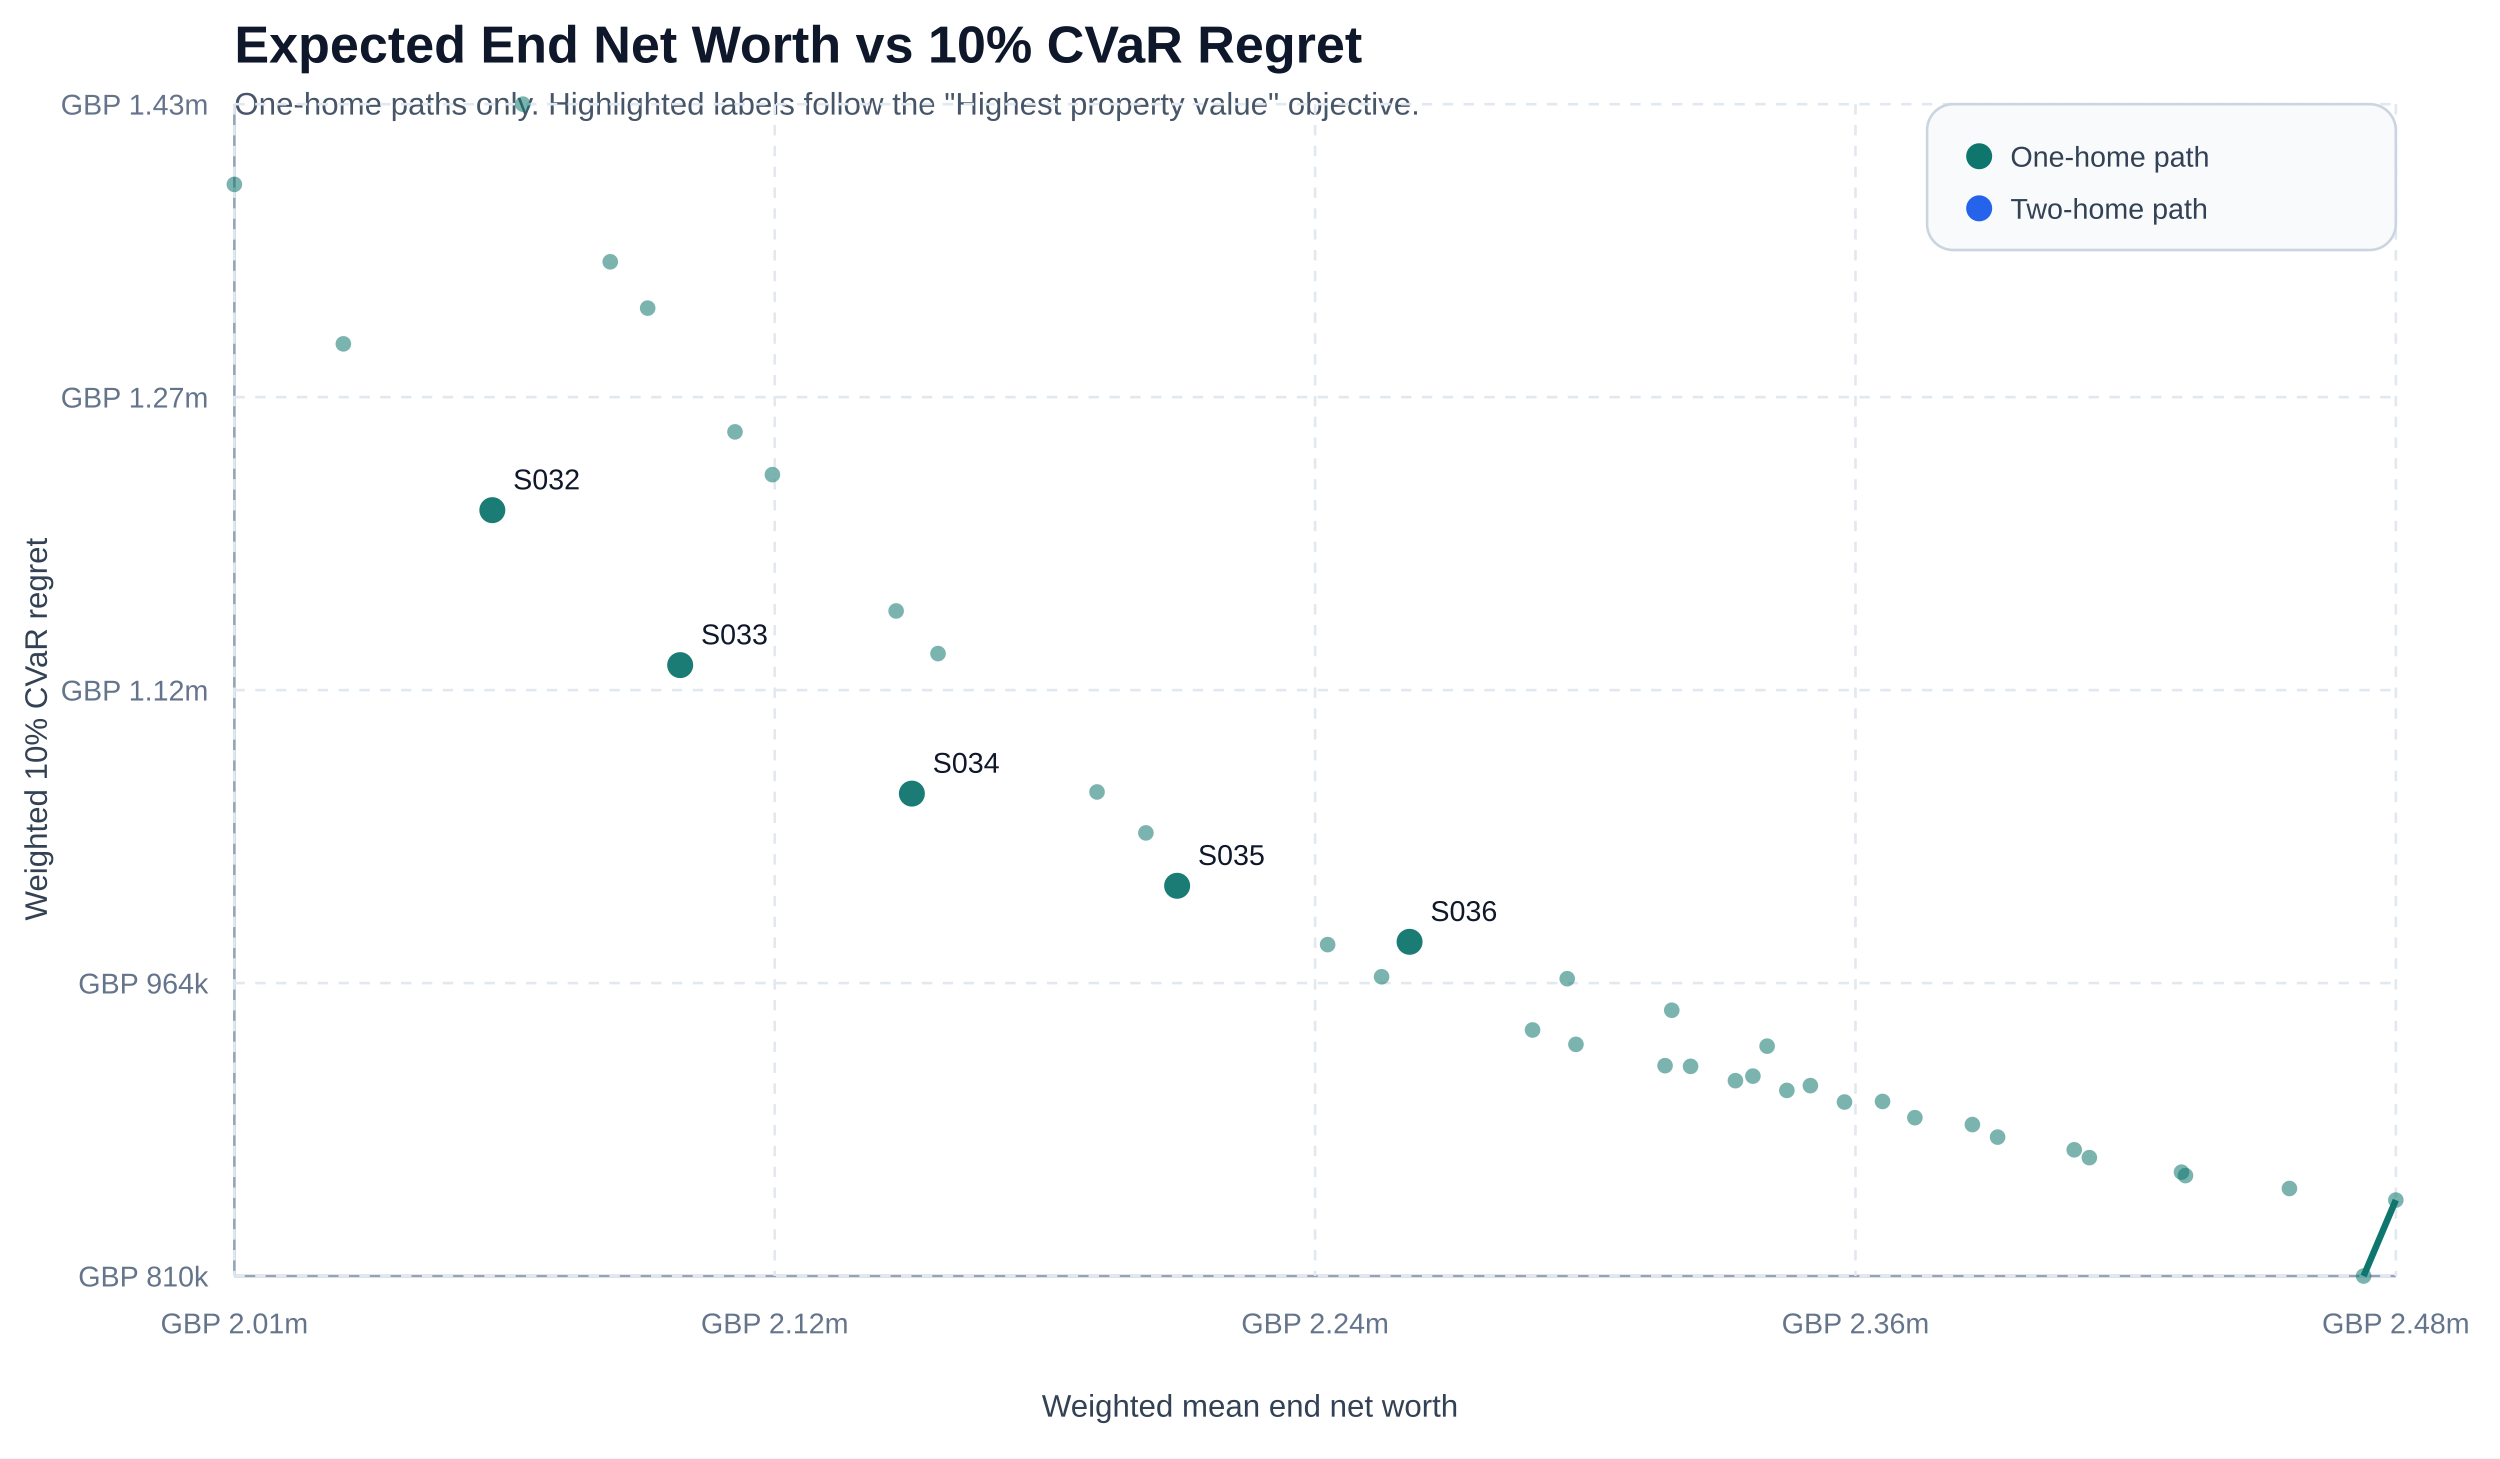
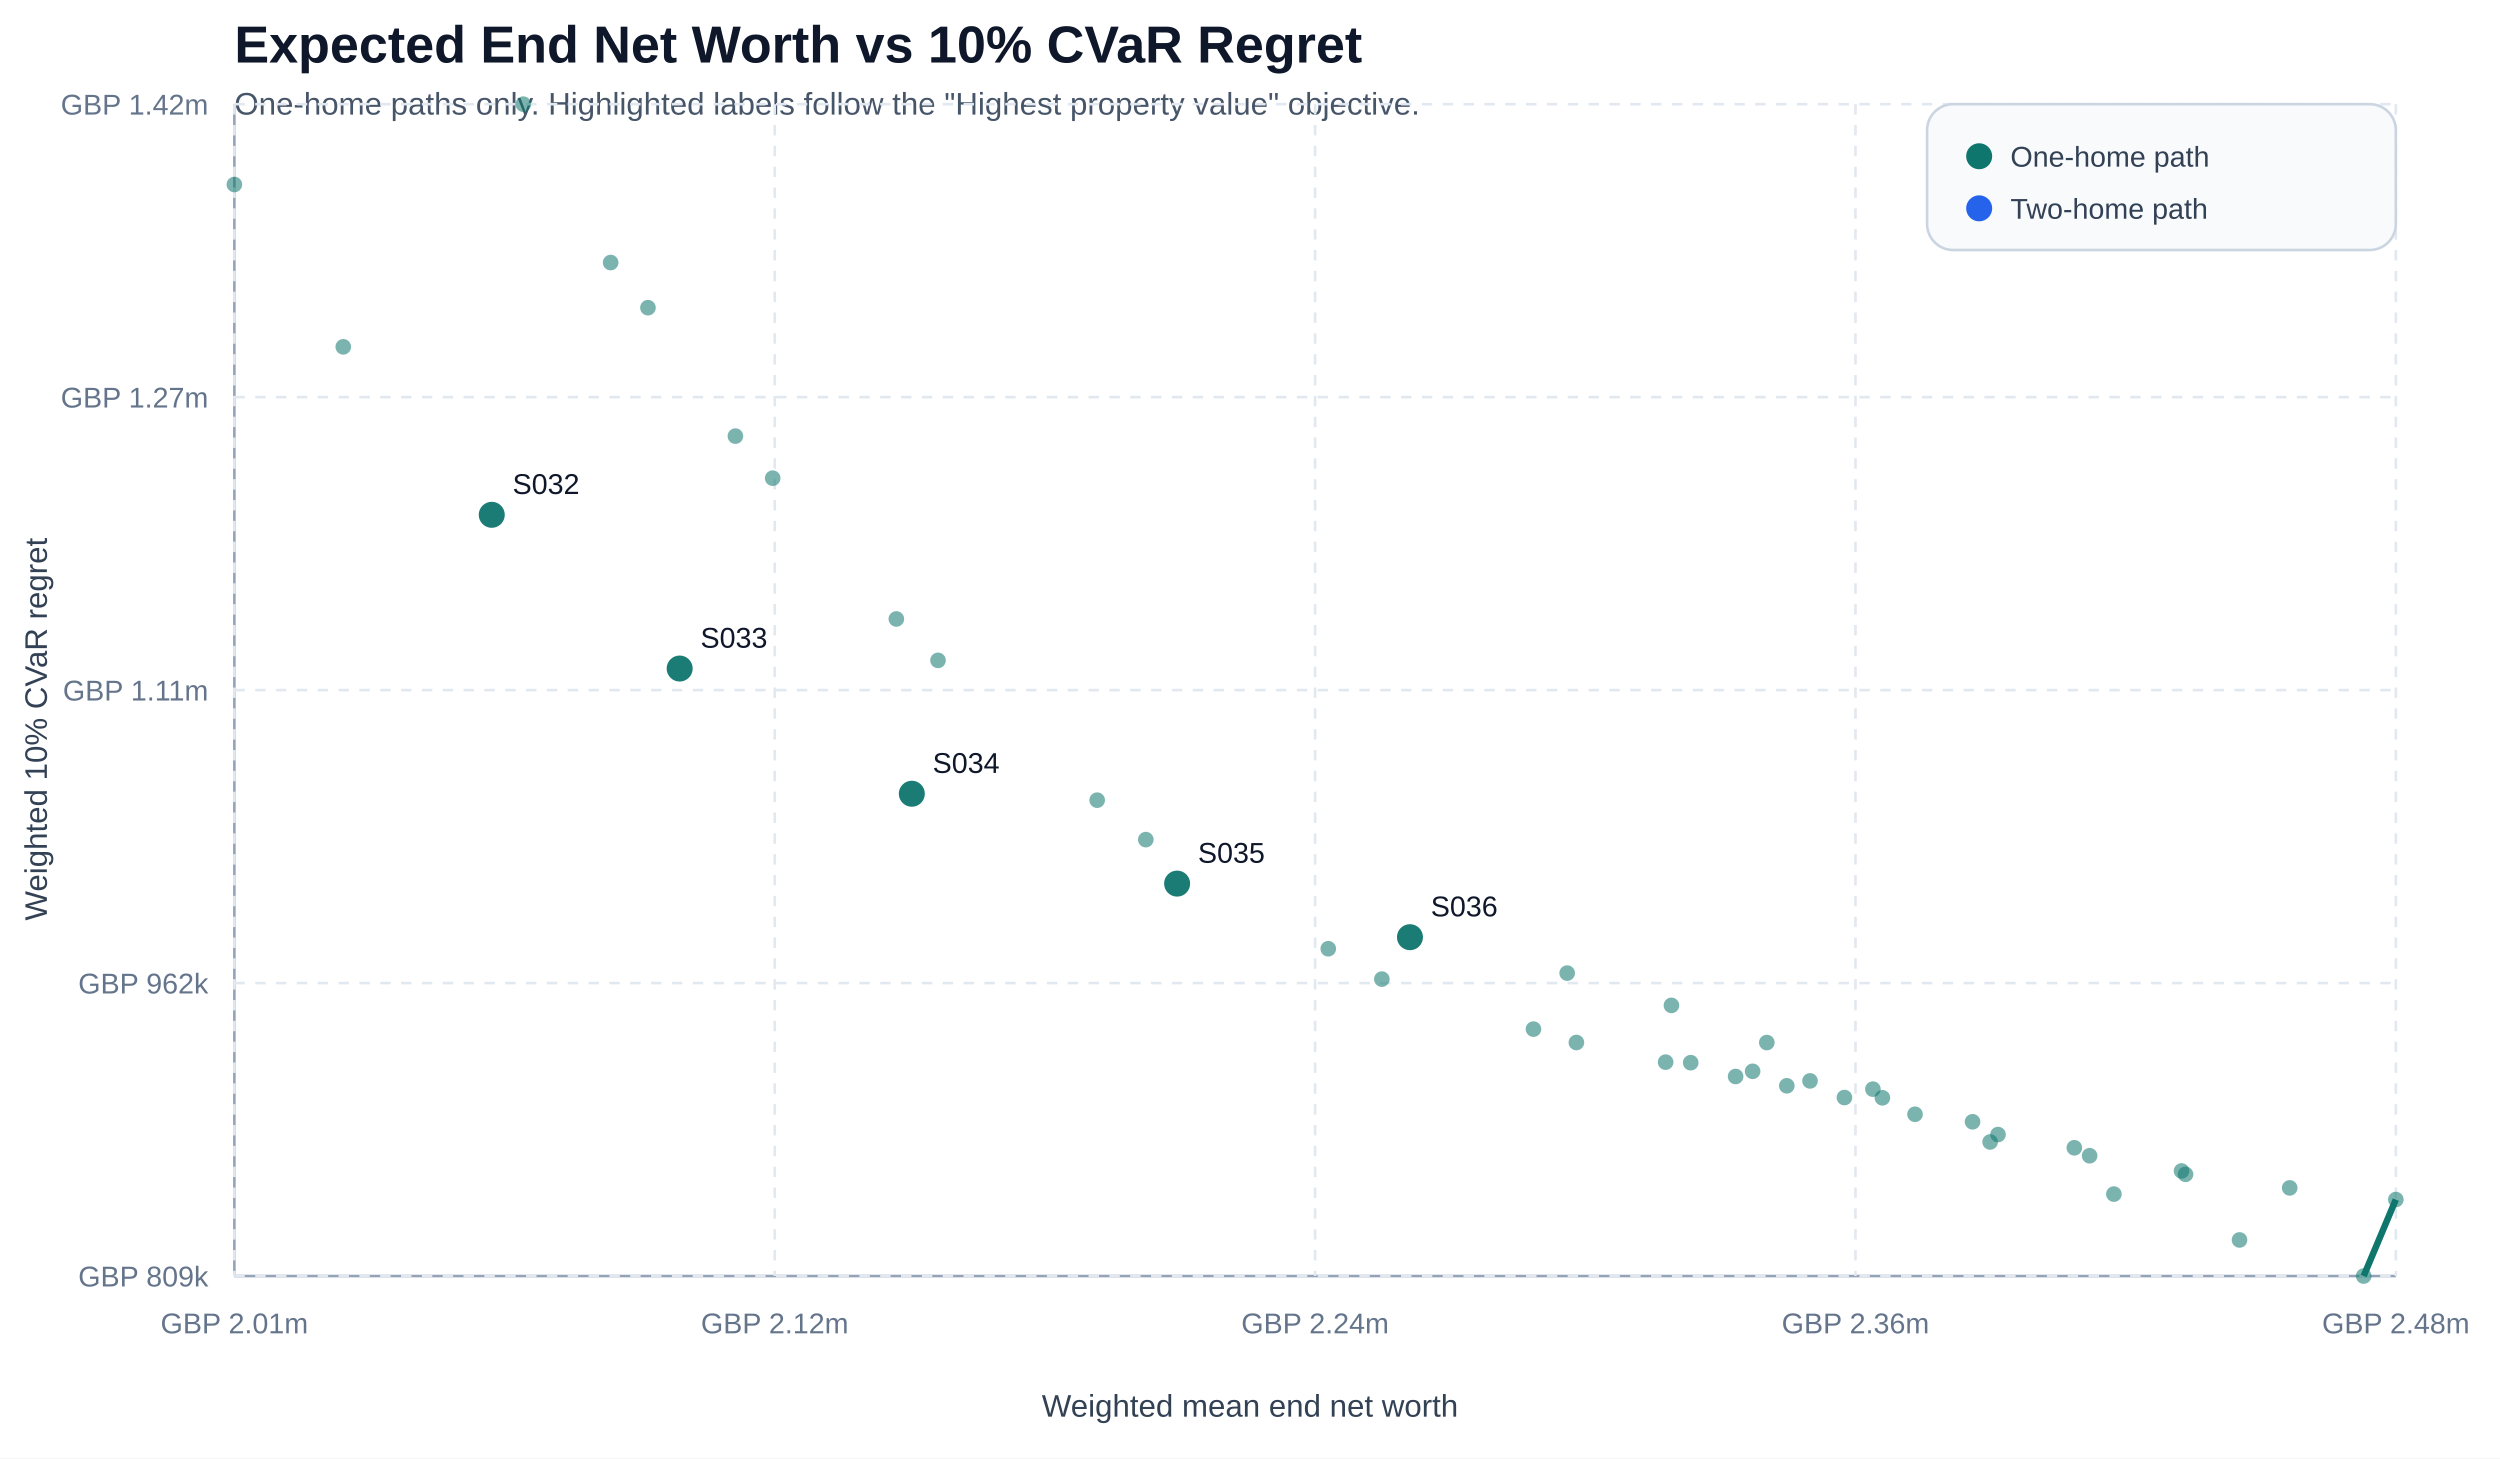
<svg xmlns="http://www.w3.org/2000/svg" width="960" height="560" viewBox="0 0 960 560">
  <rect width="960" height="560" fill="#ffffff" />
  <text x="90" y="24" font-size="20" font-family="Arial, sans-serif" font-weight="700" fill="#0f172a">Expected End Net Worth vs 10% CVaR Regret</text>
  <text x="90" y="44" font-size="12" font-family="Arial, sans-serif" fill="#475569">One-home paths only. Highlighted labels follow the "Highest property value" objective.</text>
  <line x1="90" y1="490" x2="920" y2="490" stroke="#94a3b8" />
  <line x1="90" y1="40" x2="90" y2="490" stroke="#94a3b8" />
  <line x1="90" y1="40" x2="90" y2="490" stroke="#e2e8f0" stroke-dasharray="4 4" />
  <line x1="90" y1="490" x2="920" y2="490" stroke="#e2e8f0" stroke-dasharray="4 4" />
  <text x="90" y="512" text-anchor="middle" font-size="11" font-family="Arial, sans-serif" fill="#64748b">GBP 2.01m</text>
-   <text x="80" y="494" text-anchor="end" font-size="11" font-family="Arial, sans-serif" fill="#64748b">GBP 810k</text>
+   <text x="80" y="494" text-anchor="end" font-size="11" font-family="Arial, sans-serif" fill="#64748b">GBP 809k</text>
  <line x1="297.5" y1="40" x2="297.5" y2="490" stroke="#e2e8f0" stroke-dasharray="4 4" />
  <line x1="90" y1="377.5" x2="920" y2="377.5" stroke="#e2e8f0" stroke-dasharray="4 4" />
  <text x="297.5" y="512" text-anchor="middle" font-size="11" font-family="Arial, sans-serif" fill="#64748b">GBP 2.12m</text>
-   <text x="80" y="381.5" text-anchor="end" font-size="11" font-family="Arial, sans-serif" fill="#64748b">GBP 964k</text>
+   <text x="80" y="381.5" text-anchor="end" font-size="11" font-family="Arial, sans-serif" fill="#64748b">GBP 962k</text>
  <line x1="505" y1="40" x2="505" y2="490" stroke="#e2e8f0" stroke-dasharray="4 4" />
  <line x1="90" y1="265" x2="920" y2="265" stroke="#e2e8f0" stroke-dasharray="4 4" />
  <text x="505" y="512" text-anchor="middle" font-size="11" font-family="Arial, sans-serif" fill="#64748b">GBP 2.24m</text>
-   <text x="80" y="269" text-anchor="end" font-size="11" font-family="Arial, sans-serif" fill="#64748b">GBP 1.12m</text>
+   <text x="80" y="269" text-anchor="end" font-size="11" font-family="Arial, sans-serif" fill="#64748b">GBP 1.11m</text>
  <line x1="712.5" y1="40" x2="712.5" y2="490" stroke="#e2e8f0" stroke-dasharray="4 4" />
  <line x1="90" y1="152.5" x2="920" y2="152.5" stroke="#e2e8f0" stroke-dasharray="4 4" />
  <text x="712.5" y="512" text-anchor="middle" font-size="11" font-family="Arial, sans-serif" fill="#64748b">GBP 2.36m</text>
  <text x="80" y="156.5" text-anchor="end" font-size="11" font-family="Arial, sans-serif" fill="#64748b">GBP 1.27m</text>
  <line x1="920" y1="40" x2="920" y2="490" stroke="#e2e8f0" stroke-dasharray="4 4" />
  <line x1="90" y1="40" x2="920" y2="40" stroke="#e2e8f0" stroke-dasharray="4 4" />
  <text x="920" y="512" text-anchor="middle" font-size="11" font-family="Arial, sans-serif" fill="#64748b">GBP 2.48m</text>
-   <text x="80" y="44" text-anchor="end" font-size="11" font-family="Arial, sans-serif" fill="#64748b">GBP 1.43m</text>
-   <polyline points="907.624,490 920,460.829" fill="none" stroke="#0f766e" stroke-width="2.5" />
-   <circle cx="530.529" cy="375.074" r="3" fill="#0f766e" opacity="0.55" />
-   <circle cx="509.812" cy="362.728" r="3" fill="#0f766e" opacity="0.55" />
-   <circle cx="440.025" cy="319.828" r="3" fill="#0f766e" opacity="0.55" />
-   <circle cx="421.258" cy="304.117" r="3" fill="#0f766e" opacity="0.55" />
-   <circle cx="605.161" cy="401.038" r="3" fill="#0f766e" opacity="0.55" />
-   <circle cx="588.504" cy="395.512" r="3" fill="#0f766e" opacity="0.55" />
-   <circle cx="639.386" cy="409.218" r="3" fill="#0f766e" opacity="0.55" />
-   <circle cx="649.183" cy="409.478" r="3" fill="#0f766e" opacity="0.55" />
-   <circle cx="344.114" cy="234.606" r="3" fill="#0f766e" opacity="0.55" />
-   <circle cx="360.203" cy="250.973" r="3" fill="#0f766e" opacity="0.55" />
-   <circle cx="350.158" cy="304.743" r="5" fill="#0f766e" opacity="0.95" />
-   <text x="358.158" y="296.743" font-size="11" font-family="Arial, sans-serif" fill="#0f172a">S034</text>
-   <circle cx="666.408" cy="414.972" r="3" fill="#0f766e" opacity="0.55" />
-   <circle cx="452.018" cy="340.143" r="5" fill="#0f766e" opacity="0.95" />
-   <text x="460.018" y="332.143" font-size="11" font-family="Arial, sans-serif" fill="#0f172a">S035</text>
-   <circle cx="673.117" cy="413.23" r="3" fill="#0f766e" opacity="0.55" />
-   <circle cx="261.182" cy="255.408" r="5" fill="#0f766e" opacity="0.95" />
-   <text x="269.182" y="247.408" font-size="11" font-family="Arial, sans-serif" fill="#0f172a">S033</text>
-   <circle cx="686.153" cy="418.714" r="3" fill="#0f766e" opacity="0.55" />
-   <circle cx="541.278" cy="361.658" r="5" fill="#0f766e" opacity="0.95" />
-   <text x="549.278" y="353.658" font-size="11" font-family="Arial, sans-serif" fill="#0f172a">S036</text>
-   <circle cx="282.241" cy="165.838" r="3" fill="#0f766e" opacity="0.55" />
-   <circle cx="695.188" cy="416.884" r="3" fill="#0f766e" opacity="0.55" />
-   <circle cx="296.602" cy="182.27" r="3" fill="#0f766e" opacity="0.55" />
-   <circle cx="708.285" cy="423.176" r="3" fill="#0f766e" opacity="0.55" />
-   <circle cx="189.054" cy="195.902" r="5" fill="#0f766e" opacity="0.95" />
-   <text x="197.054" y="187.902" font-size="11" font-family="Arial, sans-serif" fill="#0f172a">S032</text>
-   <circle cx="601.811" cy="375.824" r="3" fill="#0f766e" opacity="0.55" />
-   <circle cx="735.31" cy="429.187" r="3" fill="#0f766e" opacity="0.55" />
-   <circle cx="767.085" cy="436.649" r="3" fill="#0f766e" opacity="0.55" />
-   <circle cx="722.894" cy="422.957" r="3" fill="#0f766e" opacity="0.55" />
-   <circle cx="802.317" cy="444.53" r="3" fill="#0f766e" opacity="0.55" />
-   <circle cx="234.336" cy="100.529" r="3" fill="#0f766e" opacity="0.55" />
-   <circle cx="839.225" cy="451.429" r="3" fill="#0f766e" opacity="0.55" />
-   <circle cx="641.959" cy="387.931" r="3" fill="#0f766e" opacity="0.55" />
-   <circle cx="131.848" cy="132.044" r="3" fill="#0f766e" opacity="0.55" />
-   <circle cx="248.705" cy="118.316" r="3" fill="#0f766e" opacity="0.55" />
-   <circle cx="907.624" cy="490" r="3" fill="#0f766e" opacity="0.55" />
-   <circle cx="920" cy="460.829" r="3" fill="#0f766e" opacity="0.55" />
-   <circle cx="757.396" cy="431.834" r="3" fill="#0f766e" opacity="0.55" />
-   <circle cx="879.143" cy="456.388" r="3" fill="#0f766e" opacity="0.55" />
-   <circle cx="837.692" cy="450.11" r="3" fill="#0f766e" opacity="0.55" />
-   <circle cx="796.503" cy="441.524" r="3" fill="#0f766e" opacity="0.55" />
-   <circle cx="678.576" cy="401.72" r="3" fill="#0f766e" opacity="0.55" />
-   <circle cx="200.781" cy="40" r="3" fill="#0f766e" opacity="0.55" />
-   <circle cx="90" cy="70.798" r="3" fill="#0f766e" opacity="0.55" />
+   <text x="80" y="44" text-anchor="end" font-size="11" font-family="Arial, sans-serif" fill="#64748b">GBP 1.42m</text>
+   <polyline points="907.649,490 920,460.632" fill="none" stroke="#0f766e" stroke-width="2.5" />
+   <circle cx="530.632" cy="375.981" r="3" fill="#0f766e" opacity="0.55" />
+   <circle cx="510.056" cy="364.316" r="3" fill="#0f766e" opacity="0.55" />
+   <circle cx="439.993" cy="322.411" r="3" fill="#0f766e" opacity="0.55" />
+   <circle cx="421.316" cy="307.267" r="3" fill="#0f766e" opacity="0.55" />
+   <circle cx="588.851" cy="395.18" r="3" fill="#0f766e" opacity="0.55" />
+   <circle cx="605.332" cy="400.32" r="3" fill="#0f766e" opacity="0.55" />
+   <circle cx="639.602" cy="407.86" r="3" fill="#0f766e" opacity="0.55" />
+   <circle cx="649.231" cy="408.072" r="3" fill="#0f766e" opacity="0.55" />
+   <circle cx="344.195" cy="237.68" r="3" fill="#0f766e" opacity="0.55" />
+   <circle cx="360.198" cy="253.586" r="3" fill="#0f766e" opacity="0.55" />
+   <circle cx="350.138" cy="304.797" r="5" fill="#0f766e" opacity="0.95" />
+   <text x="358.138" y="296.797" font-size="11" font-family="Arial, sans-serif" fill="#0f172a">S034</text>
+   <circle cx="666.477" cy="413.368" r="3" fill="#0f766e" opacity="0.55" />
+   <circle cx="452.012" cy="339.303" r="5" fill="#0f766e" opacity="0.95" />
+   <text x="460.012" y="331.303" font-size="11" font-family="Arial, sans-serif" fill="#0f172a">S035</text>
+   <circle cx="673.002" cy="411.384" r="3" fill="#0f766e" opacity="0.55" />
+   <circle cx="260.993" cy="256.719" r="5" fill="#0f766e" opacity="0.95" />
+   <text x="268.993" y="248.719" font-size="11" font-family="Arial, sans-serif" fill="#0f172a">S033</text>
+   <circle cx="686.13" cy="416.947" r="3" fill="#0f766e" opacity="0.55" />
+   <circle cx="541.422" cy="359.881" r="5" fill="#0f766e" opacity="0.95" />
+   <text x="549.422" y="351.881" font-size="11" font-family="Arial, sans-serif" fill="#0f172a">S036</text>
+   <circle cx="282.396" cy="167.467" r="3" fill="#0f766e" opacity="0.55" />
+   <circle cx="695.046" cy="415.065" r="3" fill="#0f766e" opacity="0.55" />
+   <circle cx="296.715" cy="183.621" r="3" fill="#0f766e" opacity="0.55" />
+   <circle cx="708.258" cy="421.456" r="3" fill="#0f766e" opacity="0.55" />
+   <circle cx="188.834" cy="197.687" r="5" fill="#0f766e" opacity="0.95" />
+   <text x="196.834" y="189.687" font-size="11" font-family="Arial, sans-serif" fill="#0f172a">S032</text>
+   <circle cx="601.794" cy="373.672" r="3" fill="#0f766e" opacity="0.55" />
+   <circle cx="735.362" cy="427.88" r="3" fill="#0f766e" opacity="0.55" />
+   <circle cx="767.233" cy="435.669" r="3" fill="#0f766e" opacity="0.55" />
+   <circle cx="722.843" cy="421.553" r="3" fill="#0f766e" opacity="0.55" />
+   <circle cx="802.416" cy="443.801" r="3" fill="#0f766e" opacity="0.55" />
+   <circle cx="234.484" cy="100.817" r="3" fill="#0f766e" opacity="0.55" />
+   <circle cx="839.244" cy="450.941" r="3" fill="#0f766e" opacity="0.55" />
+   <circle cx="641.833" cy="386.072" r="3" fill="#0f766e" opacity="0.55" />
+   <circle cx="131.813" cy="133.184" r="3" fill="#0f766e" opacity="0.55" />
+   <circle cx="248.815" cy="118.151" r="3" fill="#0f766e" opacity="0.55" />
+   <circle cx="907.649" cy="490" r="3" fill="#0f766e" opacity="0.55" />
+   <circle cx="920" cy="460.632" r="3" fill="#0f766e" opacity="0.55" />
+   <circle cx="859.975" cy="476.142" r="3" fill="#0f766e" opacity="0.55" />
+   <circle cx="757.457" cy="430.768" r="3" fill="#0f766e" opacity="0.55" />
+   <circle cx="879.242" cy="456.153" r="3" fill="#0f766e" opacity="0.55" />
+   <circle cx="811.733" cy="458.53" r="3" fill="#0f766e" opacity="0.55" />
+   <circle cx="837.708" cy="449.652" r="3" fill="#0f766e" opacity="0.55" />
+   <circle cx="796.546" cy="440.749" r="3" fill="#0f766e" opacity="0.55" />
+   <circle cx="764.209" cy="438.505" r="3" fill="#0f766e" opacity="0.55" />
+   <circle cx="719.195" cy="418.232" r="3" fill="#0f766e" opacity="0.55" />
+   <circle cx="678.451" cy="400.34" r="3" fill="#0f766e" opacity="0.55" />
+   <circle cx="200.943" cy="40" r="3" fill="#0f766e" opacity="0.55" />
+   <circle cx="90" cy="70.854" r="3" fill="#0f766e" opacity="0.55" />
  <text x="480" y="544" text-anchor="middle" font-size="12" font-family="Arial, sans-serif" fill="#334155">Weighted mean end net worth</text>
  <text x="18" y="280" transform="rotate(-90 18 280)" text-anchor="middle" font-size="12" font-family="Arial, sans-serif" fill="#334155">Weighted 10% CVaR regret</text>
  <rect x="740" y="40" width="180" height="56" rx="10" fill="#f8fafc" stroke="#cbd5e1" />
  <circle cx="760" cy="60" r="5" fill="#0f766e" />
  <text x="772" y="64" font-size="11" font-family="Arial, sans-serif" fill="#334155">One-home path</text>
  <circle cx="760" cy="80" r="5" fill="#2563eb" />
  <text x="772" y="84" font-size="11" font-family="Arial, sans-serif" fill="#334155">Two-home path</text>
</svg>
